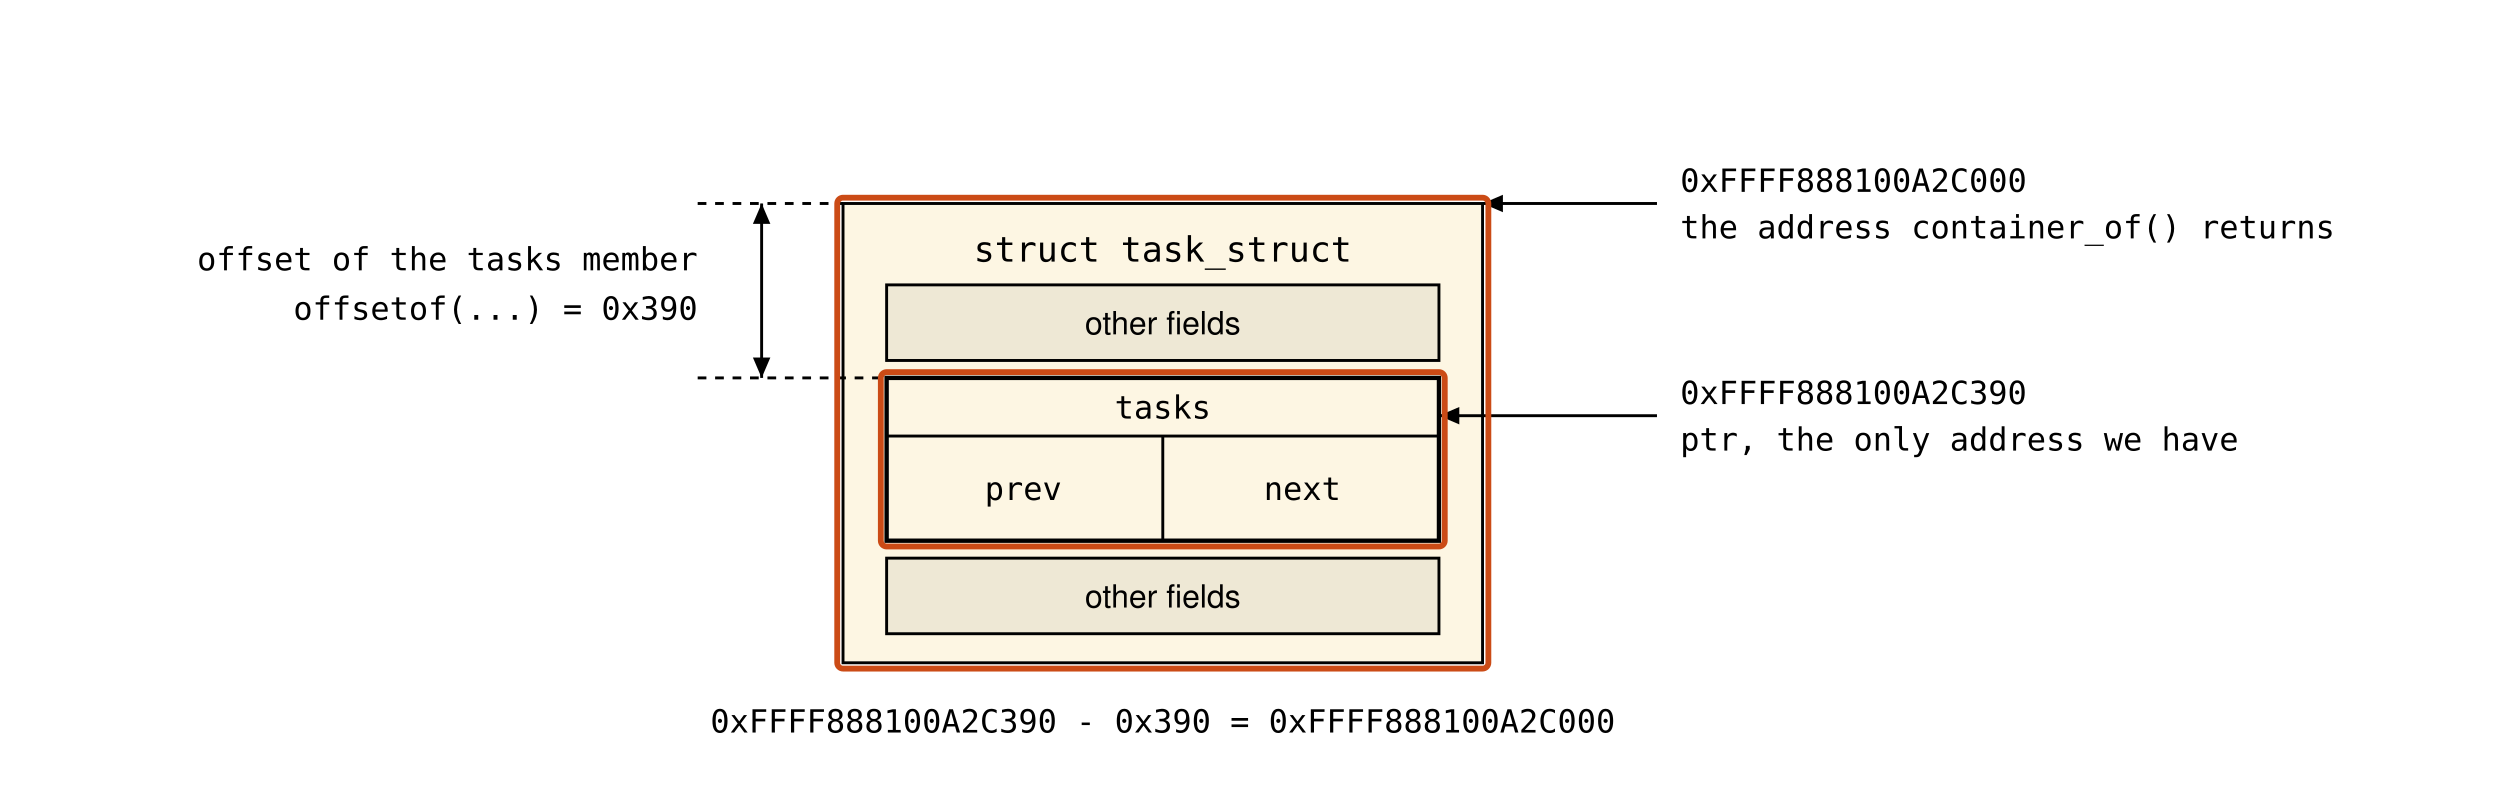
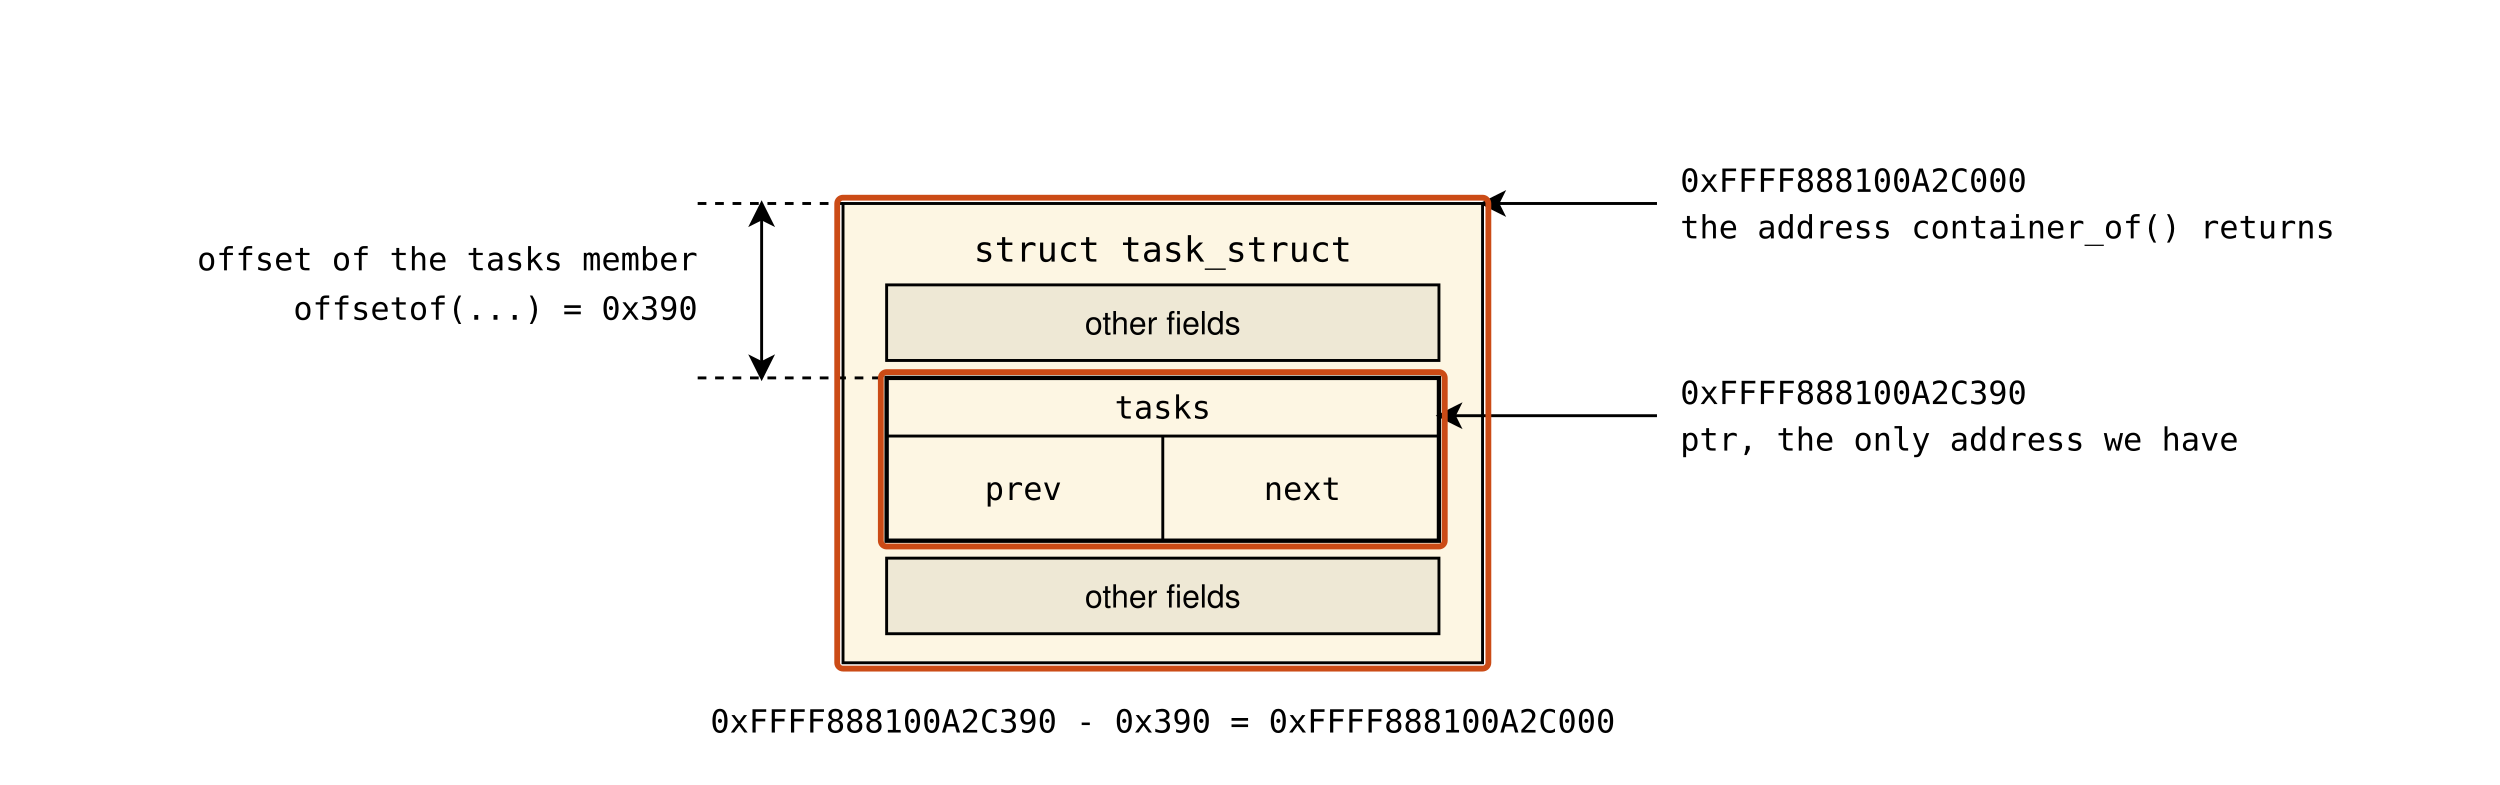
<svg xmlns="http://www.w3.org/2000/svg" version="1.1" width="860px" height="270px" viewBox="0 0 860 270" style="background: transparent; background-color: transparent; color-scheme: light dark;" font-family="Helvetica">
  <style>
    .box  { fill: #fdf6e3; stroke: #000000; stroke-width: 1;
            fill: light-dark(#fdf6e3, #201a0a); stroke: light-dark(#000000, #ffffff); }
    .hi   { fill: #eee8d5; stroke: #000000; stroke-width: 1;
            fill: light-dark(#eee8d5, #2d2614); stroke: light-dark(#000000, #ffffff); }
    .node { fill: #fdf6e3; stroke: #000000; stroke-width: 1.5;
            fill: light-dark(#fdf6e3, #201a0a); stroke: light-dark(#000000, #ffffff); }
    .div  { stroke: #000000; stroke-width: 1;
            stroke: light-dark(#000000, #ffffff); }
    .gd   { stroke: #000000; stroke-width: 1; stroke-dasharray: 3 3; fill: none;
            stroke: light-dark(#000000, #ffffff); }
-     .ah   { fill: #000000; fill: light-dark(#000000, #ffffff); }
+     .ah   { fill: #000000; stroke: #000000; stroke-width: 1;
+             fill: light-dark(#000000, #ffffff); stroke: light-dark(#000000, #ffffff); }
    .ttl  { fill: #000000; font-size: 12px; text-anchor: middle; font-family: monospace;
            fill: light-dark(#000000, #ffffff); }
    .mem  { fill: #000000; font-size: 11px; text-anchor: middle; font-family: monospace;
            fill: light-dark(#000000, #ffffff); }
    .val  { fill: #000000; font-size: 11px; text-anchor: middle;
            fill: light-dark(#000000, #ffffff); }
    .lbl  { fill: #000000; font-size: 11px; text-anchor: middle;
            fill: light-dark(#000000, #ffffff); }

    /* these two win over the anchor set by .mem / .val above */
    .l    { text-anchor: end; }
    .r    { text-anchor: start; }

    /* step 1 - all we hold is the address of the embedded member,
       step 2 - after subtracting the offset we hold the container */
    .hl   { fill: none; stroke: #cb4b16; stroke-width: 2;
            stroke: light-dark(#cb4b16, #eb7a4a); }
    .hl-member    { animation: member    6s ease-in-out infinite; }
    .hl-container { animation: container 6s ease-in-out infinite; }

    @keyframes member {
        0% { opacity: 0; }
        8% { opacity: 1; }
       42% { opacity: 1; }
       50% { opacity: 0; }
      100% { opacity: 0; }
    }

    @keyframes container {
        0% { opacity: 0; }
       50% { opacity: 0; }
       58% { opacity: 1; }
       92% { opacity: 1; }
      100% { opacity: 0; }
    }

    @media (prefers-reduced-motion: reduce) {
      .hl-member, .hl-container { animation: none; opacity: 0; }
    }
    .mono { font-family: monospace; }
  </style>
  <defs>
-     <marker id="arrow" markerWidth="8" markerHeight="8" refX="7" refY="3" orient="auto" markerUnits="strokeWidth">
-       <path class="ah" d="M0,0 L7,3 L0,6 z" />
+     <marker id="arrow" markerWidth="10" markerHeight="10" refX="7" refY="3.5" orient="auto" markerUnits="userSpaceOnUse" overflow="visible">
+       <path class="ah" d="M7,3.5 L0,0 L1.75,3.5 L0,7 z" />
    </marker>
-     <marker id="arrow-back" markerWidth="8" markerHeight="8" refX="0" refY="3" orient="auto" markerUnits="strokeWidth">
-       <path class="ah" d="M7,0 L0,3 L7,6 z" />
+     <marker id="arrow-back" markerWidth="10" markerHeight="10" refX="0" refY="3.5" orient="auto" markerUnits="userSpaceOnUse" overflow="visible">
+       <path class="ah" d="M0,3.5 L7,0 L5.25,3.5 L7,7 z" />
    </marker>
  </defs>
  <rect class="box" x="290" y="70" width="220" height="158" />
  <text class="ttl" x="400" y="90">struct task_struct</text>
  <rect class="hi" x="305" y="98" width="190" height="26" />
  <text class="val" x="400" y="115">other fields</text>
  <rect class="node" x="305" y="130" width="190" height="56" />
  <text class="mem" x="400" y="144">tasks</text>
  <line class="div" x1="305" y1="150" x2="495" y2="150" />
  <line class="div" x1="400" y1="150" x2="400" y2="186" />
  <text class="lbl mono" x="352" y="172">prev</text>
  <text class="lbl mono" x="448" y="172">next</text>
  <rect class="hi" x="305" y="192" width="190" height="26" />
  <text class="val" x="400" y="209">other fields</text>
  <line class="gd" x1="240" y1="70" x2="290" y2="70" />
  <line class="gd" x1="240" y1="130" x2="305" y2="130" />
  <line class="div" x1="262" y1="70" x2="262" y2="130" marker-start="url(#arrow-back)" marker-end="url(#arrow)" />
  <text class="mem l" x="240" y="93">offset of the tasks member</text>
  <text class="mem l" x="240" y="110">offsetof(...) = 0x390</text>
  <line class="div" x1="570" y1="70" x2="510" y2="70" marker-end="url(#arrow)" />
  <text class="mem r" x="578" y="66">0xFFFF888100A2C000</text>
  <text class="mem r" x="578" y="82">the address container_of() returns</text>
  <line class="div" x1="570" y1="143" x2="495" y2="143" marker-end="url(#arrow)" />
  <text class="mem r" x="578" y="139">0xFFFF888100A2C390</text>
  <text class="mem r" x="578" y="155">ptr, the only address we have</text>
  <text class="mem" x="400" y="252">0xFFFF888100A2C390 - 0x390 = 0xFFFF888100A2C000</text>
  <rect class="hl hl-member" x="303" y="128" width="194" height="60" rx="2" />
  <rect class="hl hl-container" x="288" y="68" width="224" height="162" rx="2" />
</svg>
